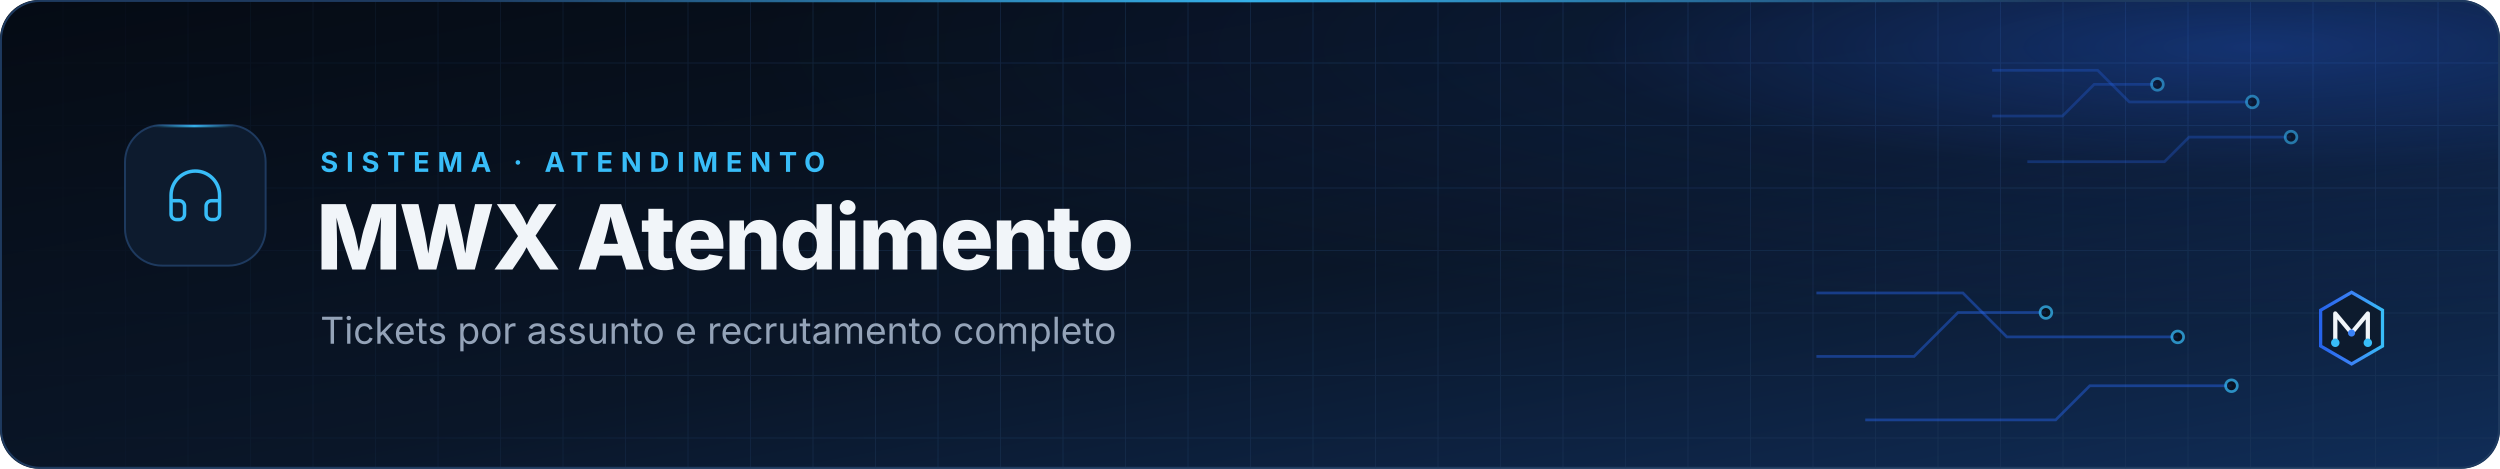
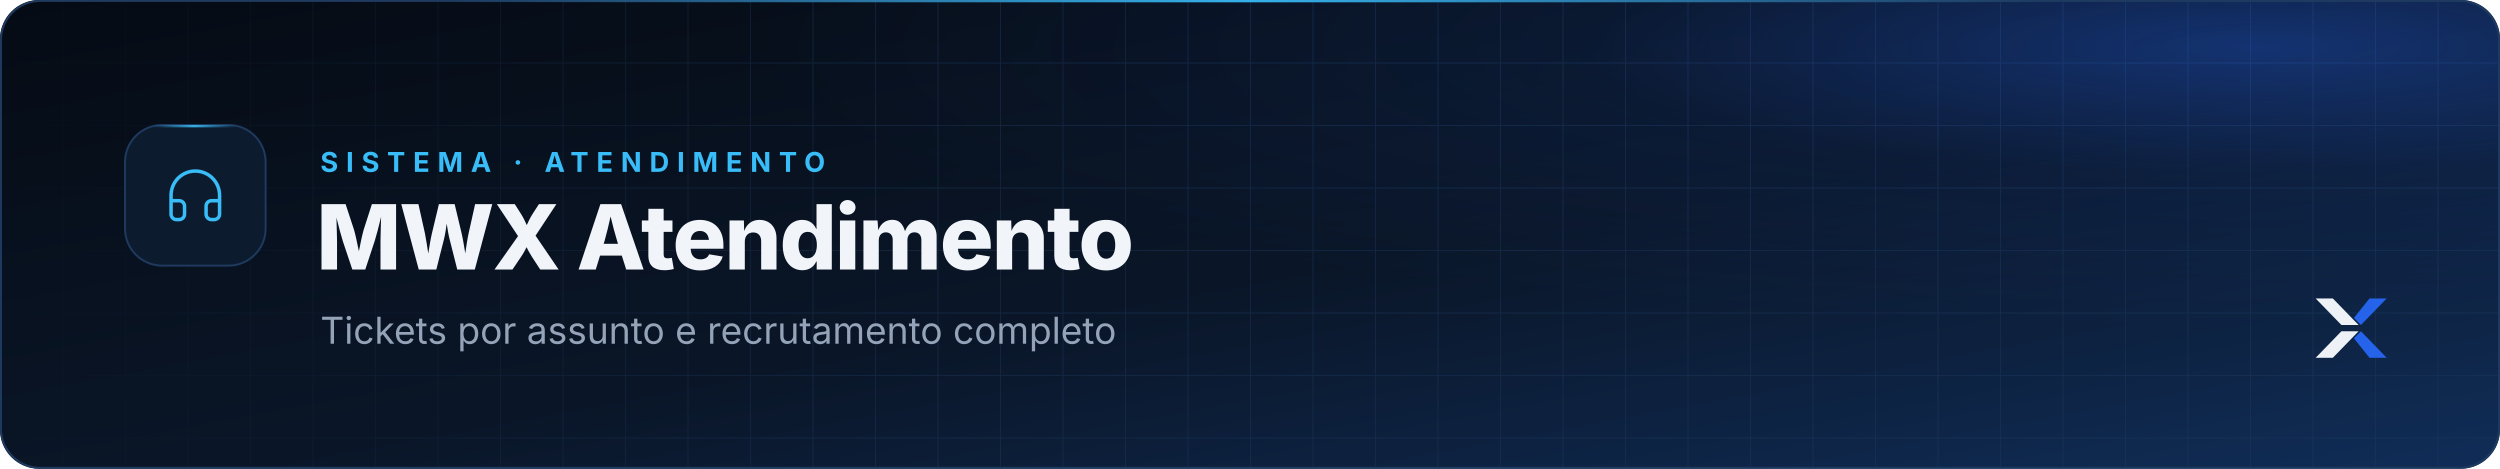
<svg xmlns="http://www.w3.org/2000/svg" width="1280" height="240" viewBox="0 0 1280 240" role="img" aria-label="MWX Atendimento — Tickets por assunto e recrutamento completo" font-family="'Segoe UI', 'Inter', 'Helvetica Neue', Arial, sans-serif">
  <defs>
    <linearGradient id="bgdatendimento" x1="0" y1="0" x2="1" y2="1">
      <stop offset="0" stop-color="#050B14" />
      <stop offset=".55" stop-color="#0A1628" />
      <stop offset="1" stop-color="#102D58" />
    </linearGradient>
    <radialGradient id="glowdatendimento" cx="0.9" cy="0.1" r=".6">
      <stop offset="0" stop-color="#2563EB" stop-opacity=".38" />
      <stop offset=".45" stop-color="#2563EB" stop-opacity=".08" />
      <stop offset="1" stop-color="#2563EB" stop-opacity="0" />
    </radialGradient>
    <pattern id="griddatendimento" width="32" height="32" patternUnits="userSpaceOnUse">
      <path d="M32 0H0V32" fill="none" stroke="#1E3A5F" stroke-width="1" opacity=".45" />
    </pattern>
    <linearGradient id="edgedatendimento" x1="0" y1="0" x2="1" y2="0">
      <stop offset="0" stop-color="#38BDF8" stop-opacity="0" />
      <stop offset=".5" stop-color="#38BDF8" stop-opacity=".9" />
      <stop offset="1" stop-color="#38BDF8" stop-opacity="0" />
    </linearGradient>
    <linearGradient id="txtdatendimento" x1="0" y1="0" x2="1" y2="0">
      <stop offset="0" stop-color="#2563EB" />
      <stop offset=".5" stop-color="#3B82F6" />
      <stop offset="1" stop-color="#38BDF8" />
    </linearGradient>
    <linearGradient id="fadedatendimento" x1="0" y1="0" x2="1" y2="0">
      <stop offset="0" stop-color="#fff" stop-opacity="0" />
      <stop offset=".35" stop-color="#fff" stop-opacity=".9" />
      <stop offset="1" stop-color="#fff" />
    </linearGradient>
    <mask id="gmdatendimento">
      <rect width="1280" height="240" fill="url(#fadedatendimento)" />
    </mask>
    <clipPath id="clipdatendimento">
      <rect width="1280" height="240" rx="20" />
    </clipPath>
  </defs>
  <g clip-path="url(#clipdatendimento)">
    <rect width="1280" height="240" fill="url(#bgdatendimento)" />
    <rect width="1280" height="240" fill="url(#griddatendimento)" mask="url(#gmdatendimento)" />
    <rect width="1280" height="240" fill="url(#glowdatendimento)" />
  </g>
  <rect x=".5" y=".5" width="1279" height="239" rx="20" fill="none" stroke="#1E3A5F" />
  <rect x="230" y="0" width="819" height="1.2" fill="url(#edgedatendimento)" />
-   <path d="M930 150 h75.0 l22.5 22.5 h87.5" fill="none" stroke="#2563EB" stroke-width="1.4" opacity="0.45" />
-   <path d="M930 182.5 h50.0 l22.5 -22.5 h45.0" fill="none" stroke="#2563EB" stroke-width="1.4" opacity="0.45" />
-   <path d="M955.0 215.0 h97.5 l17.5 -17.5 h72.5" fill="none" stroke="#2563EB" stroke-width="1.4" opacity="0.45" />
-   <circle cx="1115.0" cy="172.5" r="3" fill="#050B14" stroke="#38BDF8" stroke-width="1.4" opacity="0.7" />
-   <circle cx="1047.5" cy="160.0" r="3" fill="#050B14" stroke="#38BDF8" stroke-width="1.4" opacity="0.7" />
-   <circle cx="1142.5" cy="197.5" r="3" fill="#050B14" stroke="#38BDF8" stroke-width="1.4" opacity="0.7" />
-   <path d="M1020 36 h54.0 l16.2 16.2 h63.0" fill="none" stroke="#2563EB" stroke-width="1.4" opacity="0.3" />
-   <path d="M1020 59.4 h36.0 l16.2 -16.2 h32.4" fill="none" stroke="#2563EB" stroke-width="1.4" opacity="0.3" />
-   <path d="M1038.0 82.8 h70.2 l12.6 -12.6 h52.2" fill="none" stroke="#2563EB" stroke-width="1.4" opacity="0.3" />
-   <circle cx="1153.2" cy="52.2" r="3" fill="#050B14" stroke="#38BDF8" stroke-width="1.4" opacity="0.55" />
-   <circle cx="1104.6" cy="43.2" r="3" fill="#050B14" stroke="#38BDF8" stroke-width="1.4" opacity="0.55" />
-   <circle cx="1173.0" cy="70.2" r="3" fill="#050B14" stroke="#38BDF8" stroke-width="1.4" opacity="0.55" />
  <rect x="64" y="64" width="72" height="72" rx="19" fill="#0D1B2E" stroke="#1E3A5F" />
  <rect x="78" y="64" width="43" height="1.2" fill="url(#edgedatendimento)" />
  <g transform="translate(83.44 83.44) scale(1.38)" fill="none" stroke="#38BDF8" stroke-width="1.30" stroke-linecap="round" stroke-linejoin="round" color="#38BDF8">
    <path d="M3 14h3a2 2 0 0 1 2 2v3a2 2 0 0 1-2 2H5a2 2 0 0 1-2-2v-7a9 9 0 0 1 18 0v7a2 2 0 0 1-2 2h-1a2 2 0 0 1-2-2v-3a2 2 0 0 1 2-2h3" />
  </g>
  <text x="164" y="88" fill="#38BDF8" font-size="14" font-weight="700" letter-spacing="4">SISTEMA · ATENDIMENTO</text>
  <text x="162" y="138" fill="#F1F5F9" font-size="46" font-weight="800" letter-spacing="-1">MWX Atendimento</text>
  <text x="164" y="176" fill="#94A3B8" font-size="19">Tickets por assunto e recrutamento completo</text>
-   <g transform="translate(1184 148) scale(0.8333)">
-     <path d="M24 2 43 13v22L24 46 5 35V13Z" fill="#0D1B2E" stroke="url(#txtdatendimento)" stroke-width="2" />
-     <path d="M14 33V15l10 12 10-12v18" fill="none" stroke="#F1F5F9" stroke-width="2.6" stroke-linecap="round" stroke-linejoin="round" />
-     <circle cx="14" cy="33" r="2.6" fill="#38BDF8" />
-     <circle cx="34" cy="33" r="2.6" fill="#38BDF8" />
-     <circle cx="24" cy="27" r="2.2" fill="#3B82F6" />
+   <g transform="translate(1184 148) scale(0.4)">
+     <path d="M4 12h22l33 34H37Z" fill="#EEF2F7" />
+     <path d="M37 54h22L26 88H4Z" fill="#EEF2F7" />
+     <path d="M73 12h22L62 46 53 37Z" fill="#2563EB" />
+     <path d="M53 63l9-9 33 34H73Z" fill="#2563EB" />
  </g>
</svg>
